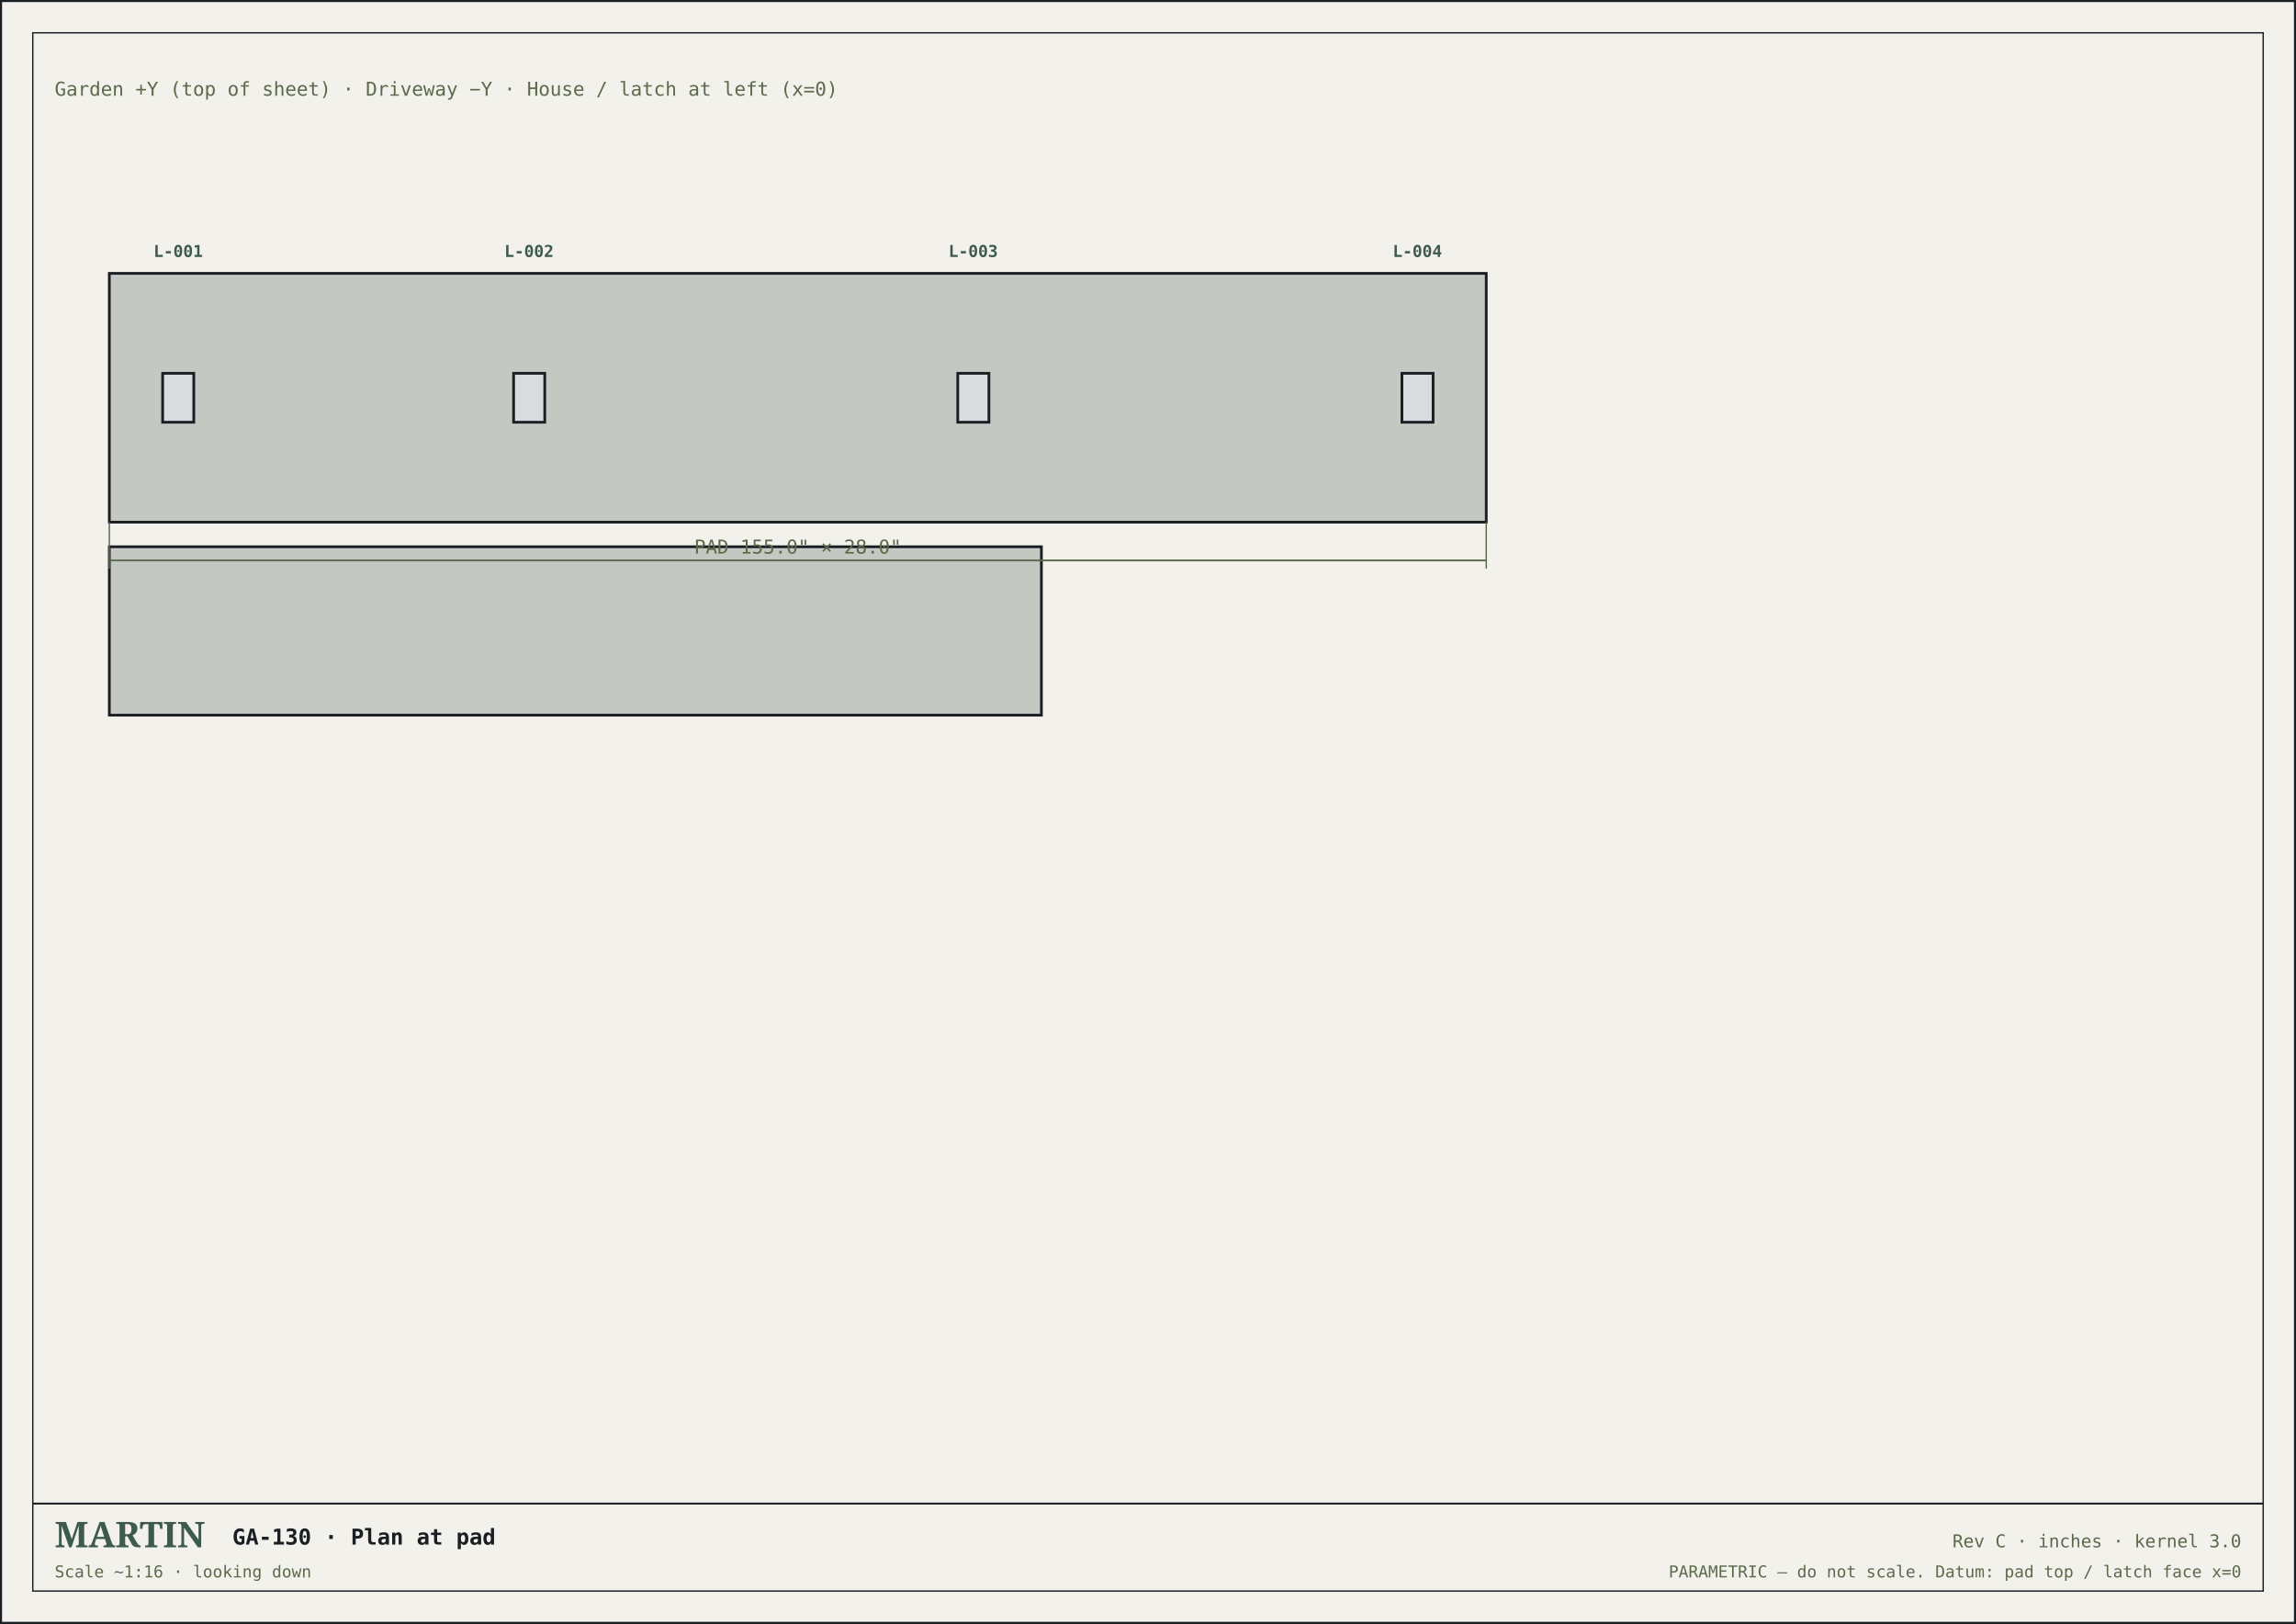
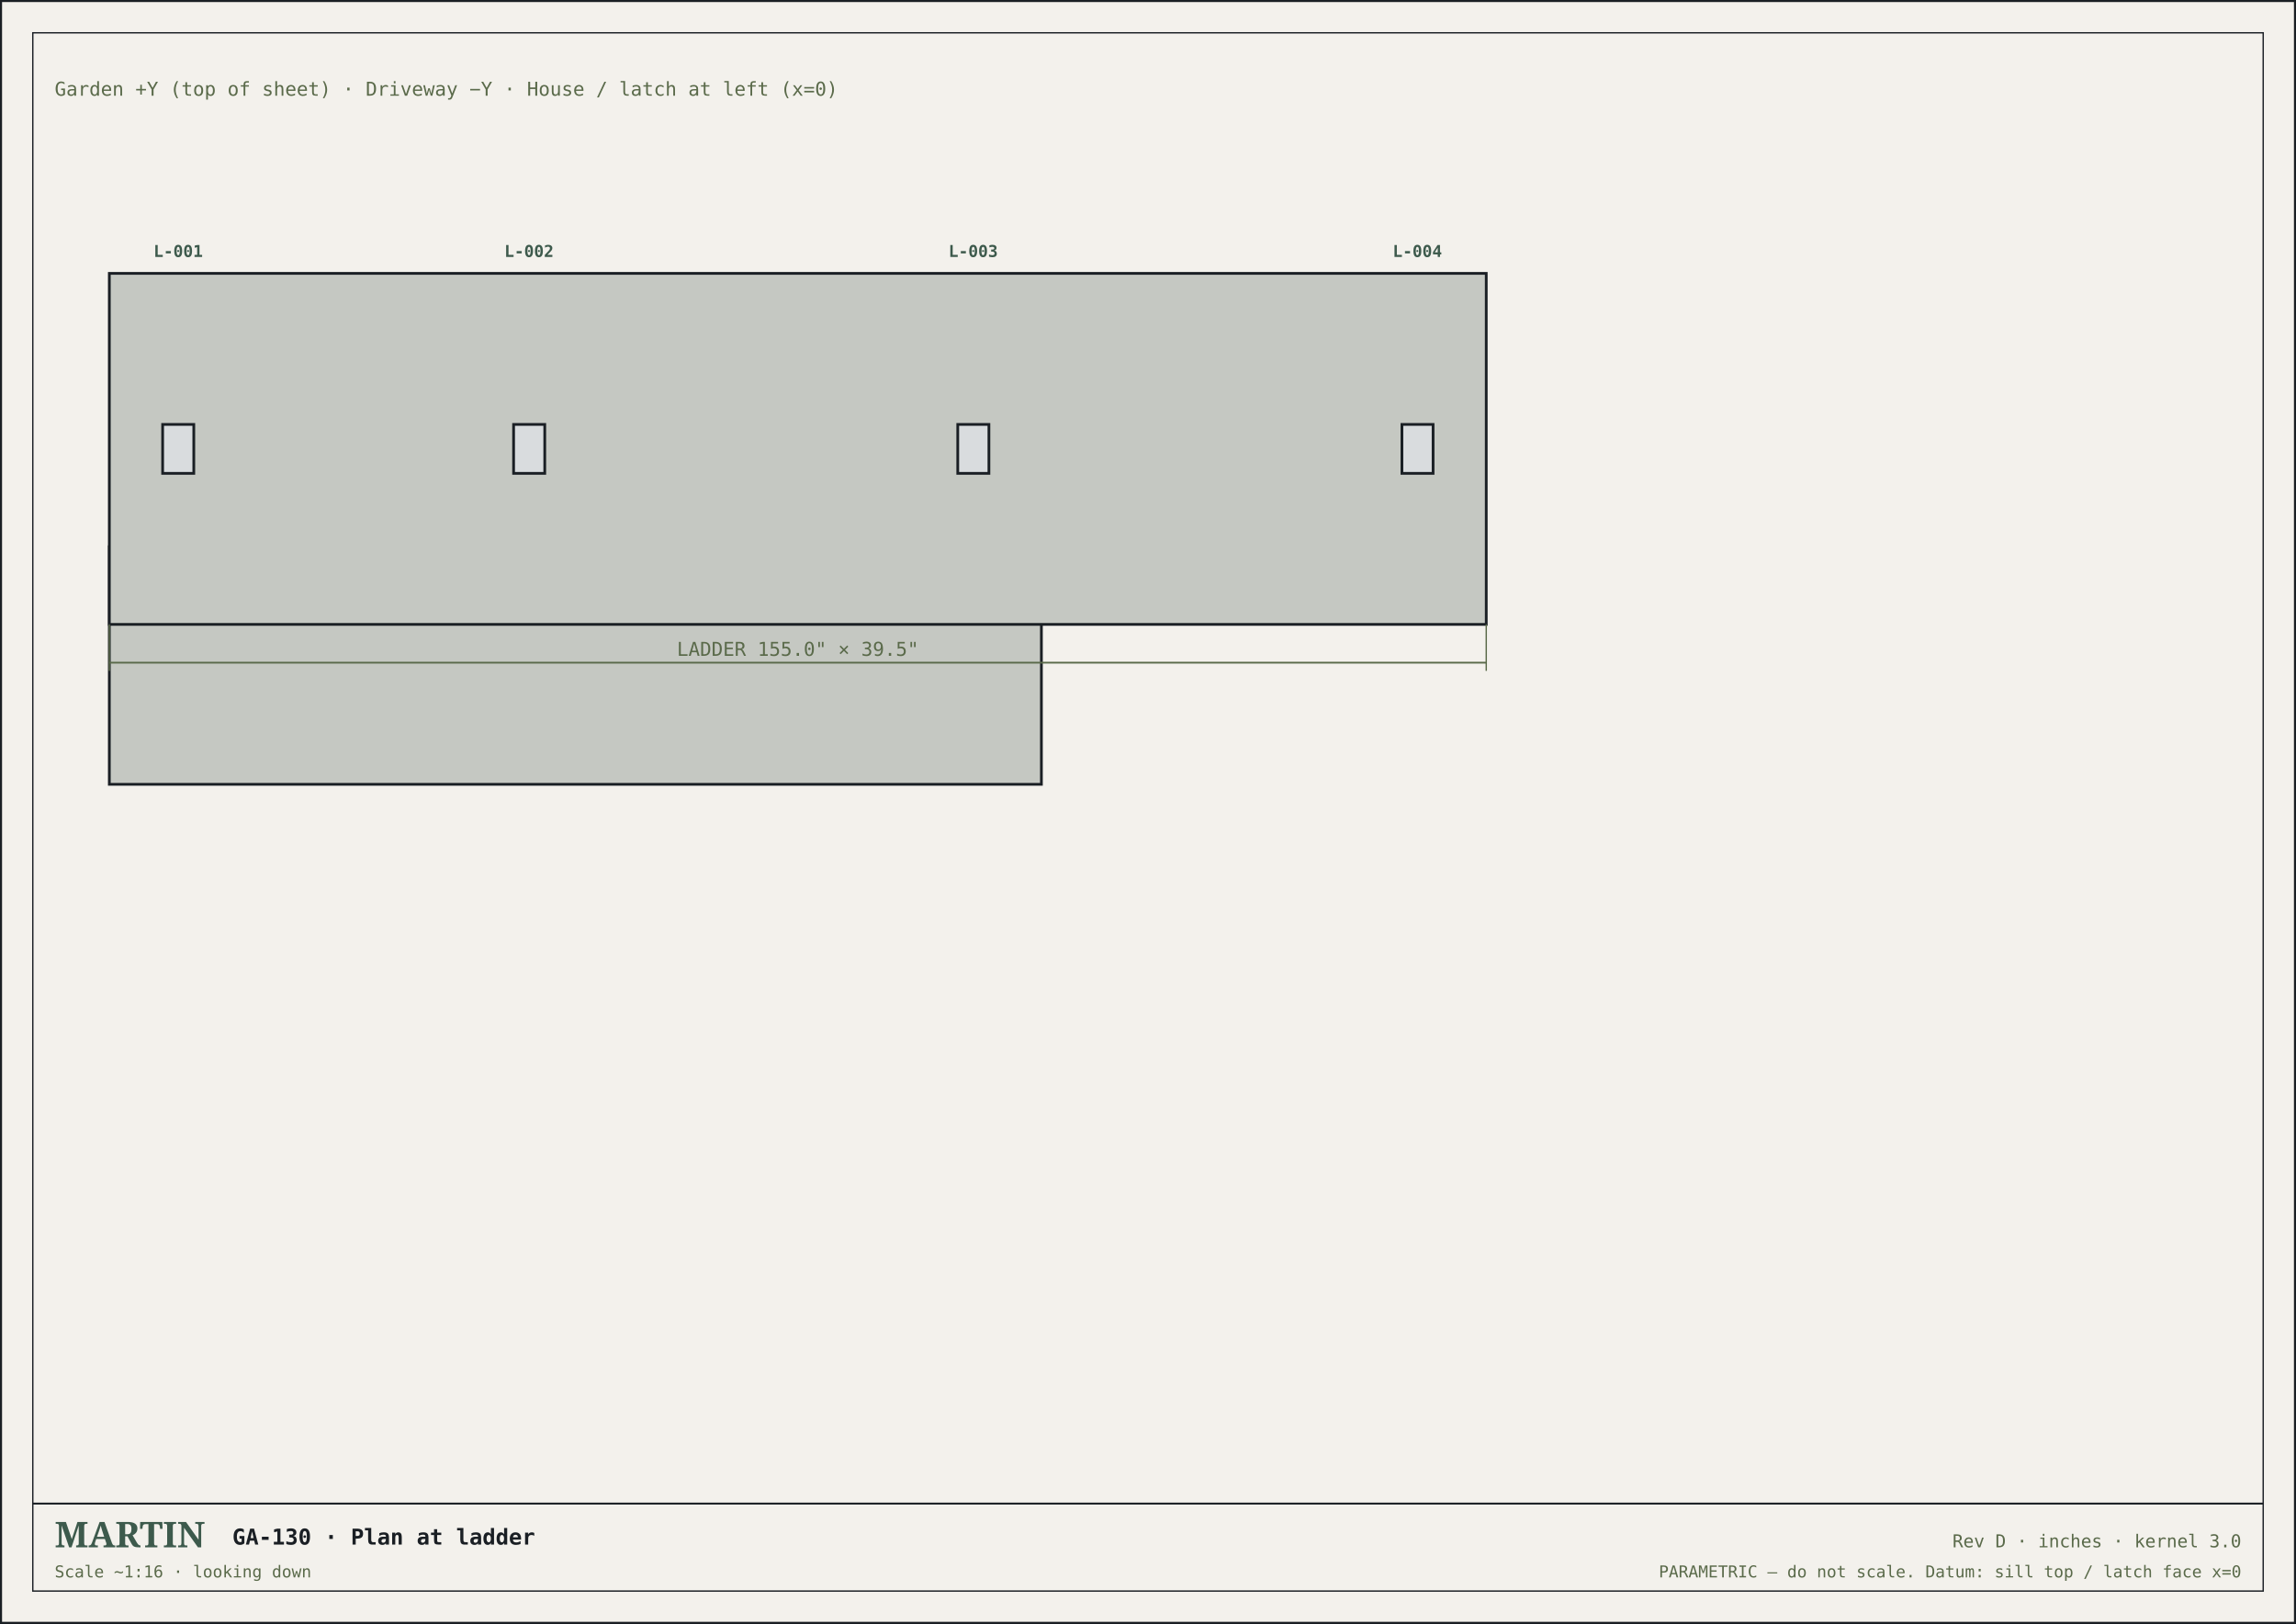
<svg xmlns="http://www.w3.org/2000/svg" width="1680" height="1188" viewBox="0 0 1680 1188">
  <rect x="0.0" y="0.0" width="1680.0" height="1188.0" fill="#f3f1ec" stroke="#1a1f24" stroke-width="3" />
  <rect x="24.0" y="24.0" width="1632.0" height="1140.0" fill="none" stroke="#1a1f24" stroke-width="1" />
  <line x1="24.0" y1="1100.0" x2="1656.0" y2="1100.0" stroke="#1a1f24" stroke-width="1.4" />
  <text x="40.0" y="1132.0" font-family="Georgia, serif" font-size="26" fill="#3d5a4c" text-anchor="start" font-weight="600">MARTIN</text>
-   <text x="170.0" y="1130.0" font-family="IBM Plex Mono, Menlo, monospace" font-size="16" fill="#1a1f24" text-anchor="start" font-weight="600">GA-130  ·  Plan at pad</text>
+   <text x="170.0" y="1130.0" font-family="IBM Plex Mono, Menlo, monospace" font-size="16" fill="#1a1f24" text-anchor="start" font-weight="600">GA-130  ·  Plan at ladder</text>
  <text x="40.0" y="1154.0" font-family="IBM Plex Mono, Menlo, monospace" font-size="12" fill="#5a6a4a" text-anchor="start">Scale ~1:16  ·  looking down</text>
-   <text x="1640.0" y="1132.0" font-family="IBM Plex Mono, Menlo, monospace" font-size="13" fill="#5a6a4a" text-anchor="end">Rev C  ·  inches  ·  kernel 3.0</text>
-   <text x="1640.0" y="1154.0" font-family="IBM Plex Mono, Menlo, monospace" font-size="12" fill="#5a6a4a" text-anchor="end">PARAMETRIC — do not scale. Datum: pad top / latch face x=0</text>
-   <rect x="80.0" y="400.0" width="682.0" height="123.2" fill="#c5c8c2" stroke="#1a1f24" stroke-width="2" />
-   <rect x="80.0" y="200.0" width="1007.5" height="182.0" fill="#c5c8c2" stroke="#1a1f24" stroke-width="2" />
-   <rect x="119.0" y="273.1" width="22.8" height="35.8" fill="#d9dcde" stroke="#1a1f24" stroke-width="2" />
+   <text x="1640.0" y="1132.0" font-family="IBM Plex Mono, Menlo, monospace" font-size="13" fill="#5a6a4a" text-anchor="end">Rev D  ·  inches  ·  kernel 3.0</text>
+   <text x="1640.0" y="1154.0" font-family="IBM Plex Mono, Menlo, monospace" font-size="12" fill="#5a6a4a" text-anchor="end">PARAMETRIC — do not scale. Datum: sill top / latch face x=0</text>
+   <rect x="80.0" y="400.0" width="682.0" height="173.8" fill="#c5c8c2" stroke="#1a1f24" stroke-width="2" />
+   <rect x="80.0" y="200.0" width="1007.5" height="256.8" fill="#c5c8c2" stroke="#1a1f24" stroke-width="2" />
+   <rect x="119.0" y="310.5" width="22.8" height="35.8" fill="#d9dcde" stroke="#1a1f24" stroke-width="2" />
  <text x="130.4" y="188.0" font-family="IBM Plex Mono, Menlo, monospace" font-size="12" fill="#3d5a4c" text-anchor="middle" font-weight="600">L-001</text>
-   <rect x="375.8" y="273.1" width="22.8" height="35.8" fill="#d9dcde" stroke="#1a1f24" stroke-width="2" />
+   <rect x="375.8" y="310.5" width="22.8" height="35.8" fill="#d9dcde" stroke="#1a1f24" stroke-width="2" />
  <text x="387.1" y="188.0" font-family="IBM Plex Mono, Menlo, monospace" font-size="12" fill="#3d5a4c" text-anchor="middle" font-weight="600">L-002</text>
-   <rect x="700.8" y="273.1" width="22.8" height="35.8" fill="#d9dcde" stroke="#1a1f24" stroke-width="2" />
+   <rect x="700.8" y="310.5" width="22.8" height="35.8" fill="#d9dcde" stroke="#1a1f24" stroke-width="2" />
  <text x="712.1" y="188.0" font-family="IBM Plex Mono, Menlo, monospace" font-size="12" fill="#3d5a4c" text-anchor="middle" font-weight="600">L-003</text>
-   <rect x="1025.8" y="273.1" width="22.8" height="35.8" fill="#d9dcde" stroke="#1a1f24" stroke-width="2" />
+   <rect x="1025.8" y="310.5" width="22.8" height="35.8" fill="#d9dcde" stroke="#1a1f24" stroke-width="2" />
  <text x="1037.1" y="188.0" font-family="IBM Plex Mono, Menlo, monospace" font-size="12" fill="#3d5a4c" text-anchor="middle" font-weight="600">L-004</text>
-   <line x1="80.0" y1="382.0" x2="80.0" y2="416.0" stroke="#5a6a4a" stroke-width="1" />
-   <line x1="1087.5" y1="382.0" x2="1087.5" y2="416.0" stroke="#5a6a4a" stroke-width="1" />
-   <line x1="80.0" y1="410.0" x2="1087.5" y2="410.0" stroke="#5a6a4a" stroke-width="1.3" />
-   <text x="583.8" y="405.0" font-family="IBM Plex Mono, Menlo, monospace" font-size="14" fill="#5a6a4a" text-anchor="middle">PAD 155.0" × 28.0"</text>
+   <line x1="80.0" y1="456.8" x2="80.0" y2="490.8" stroke="#5a6a4a" stroke-width="1" />
+   <line x1="1087.5" y1="456.8" x2="1087.5" y2="490.8" stroke="#5a6a4a" stroke-width="1" />
+   <line x1="80.0" y1="484.8" x2="1087.5" y2="484.8" stroke="#5a6a4a" stroke-width="1.3" />
+   <text x="583.8" y="479.8" font-family="IBM Plex Mono, Menlo, monospace" font-size="14" fill="#5a6a4a" text-anchor="middle">LADDER 155.0" × 39.5"</text>
  <text x="40.0" y="70.0" font-family="IBM Plex Mono, Menlo, monospace" font-size="14" fill="#5a6a4a" text-anchor="start">Garden +Y (top of sheet)  ·  Driveway −Y  ·  House / latch at left (x=0)</text>
</svg>
